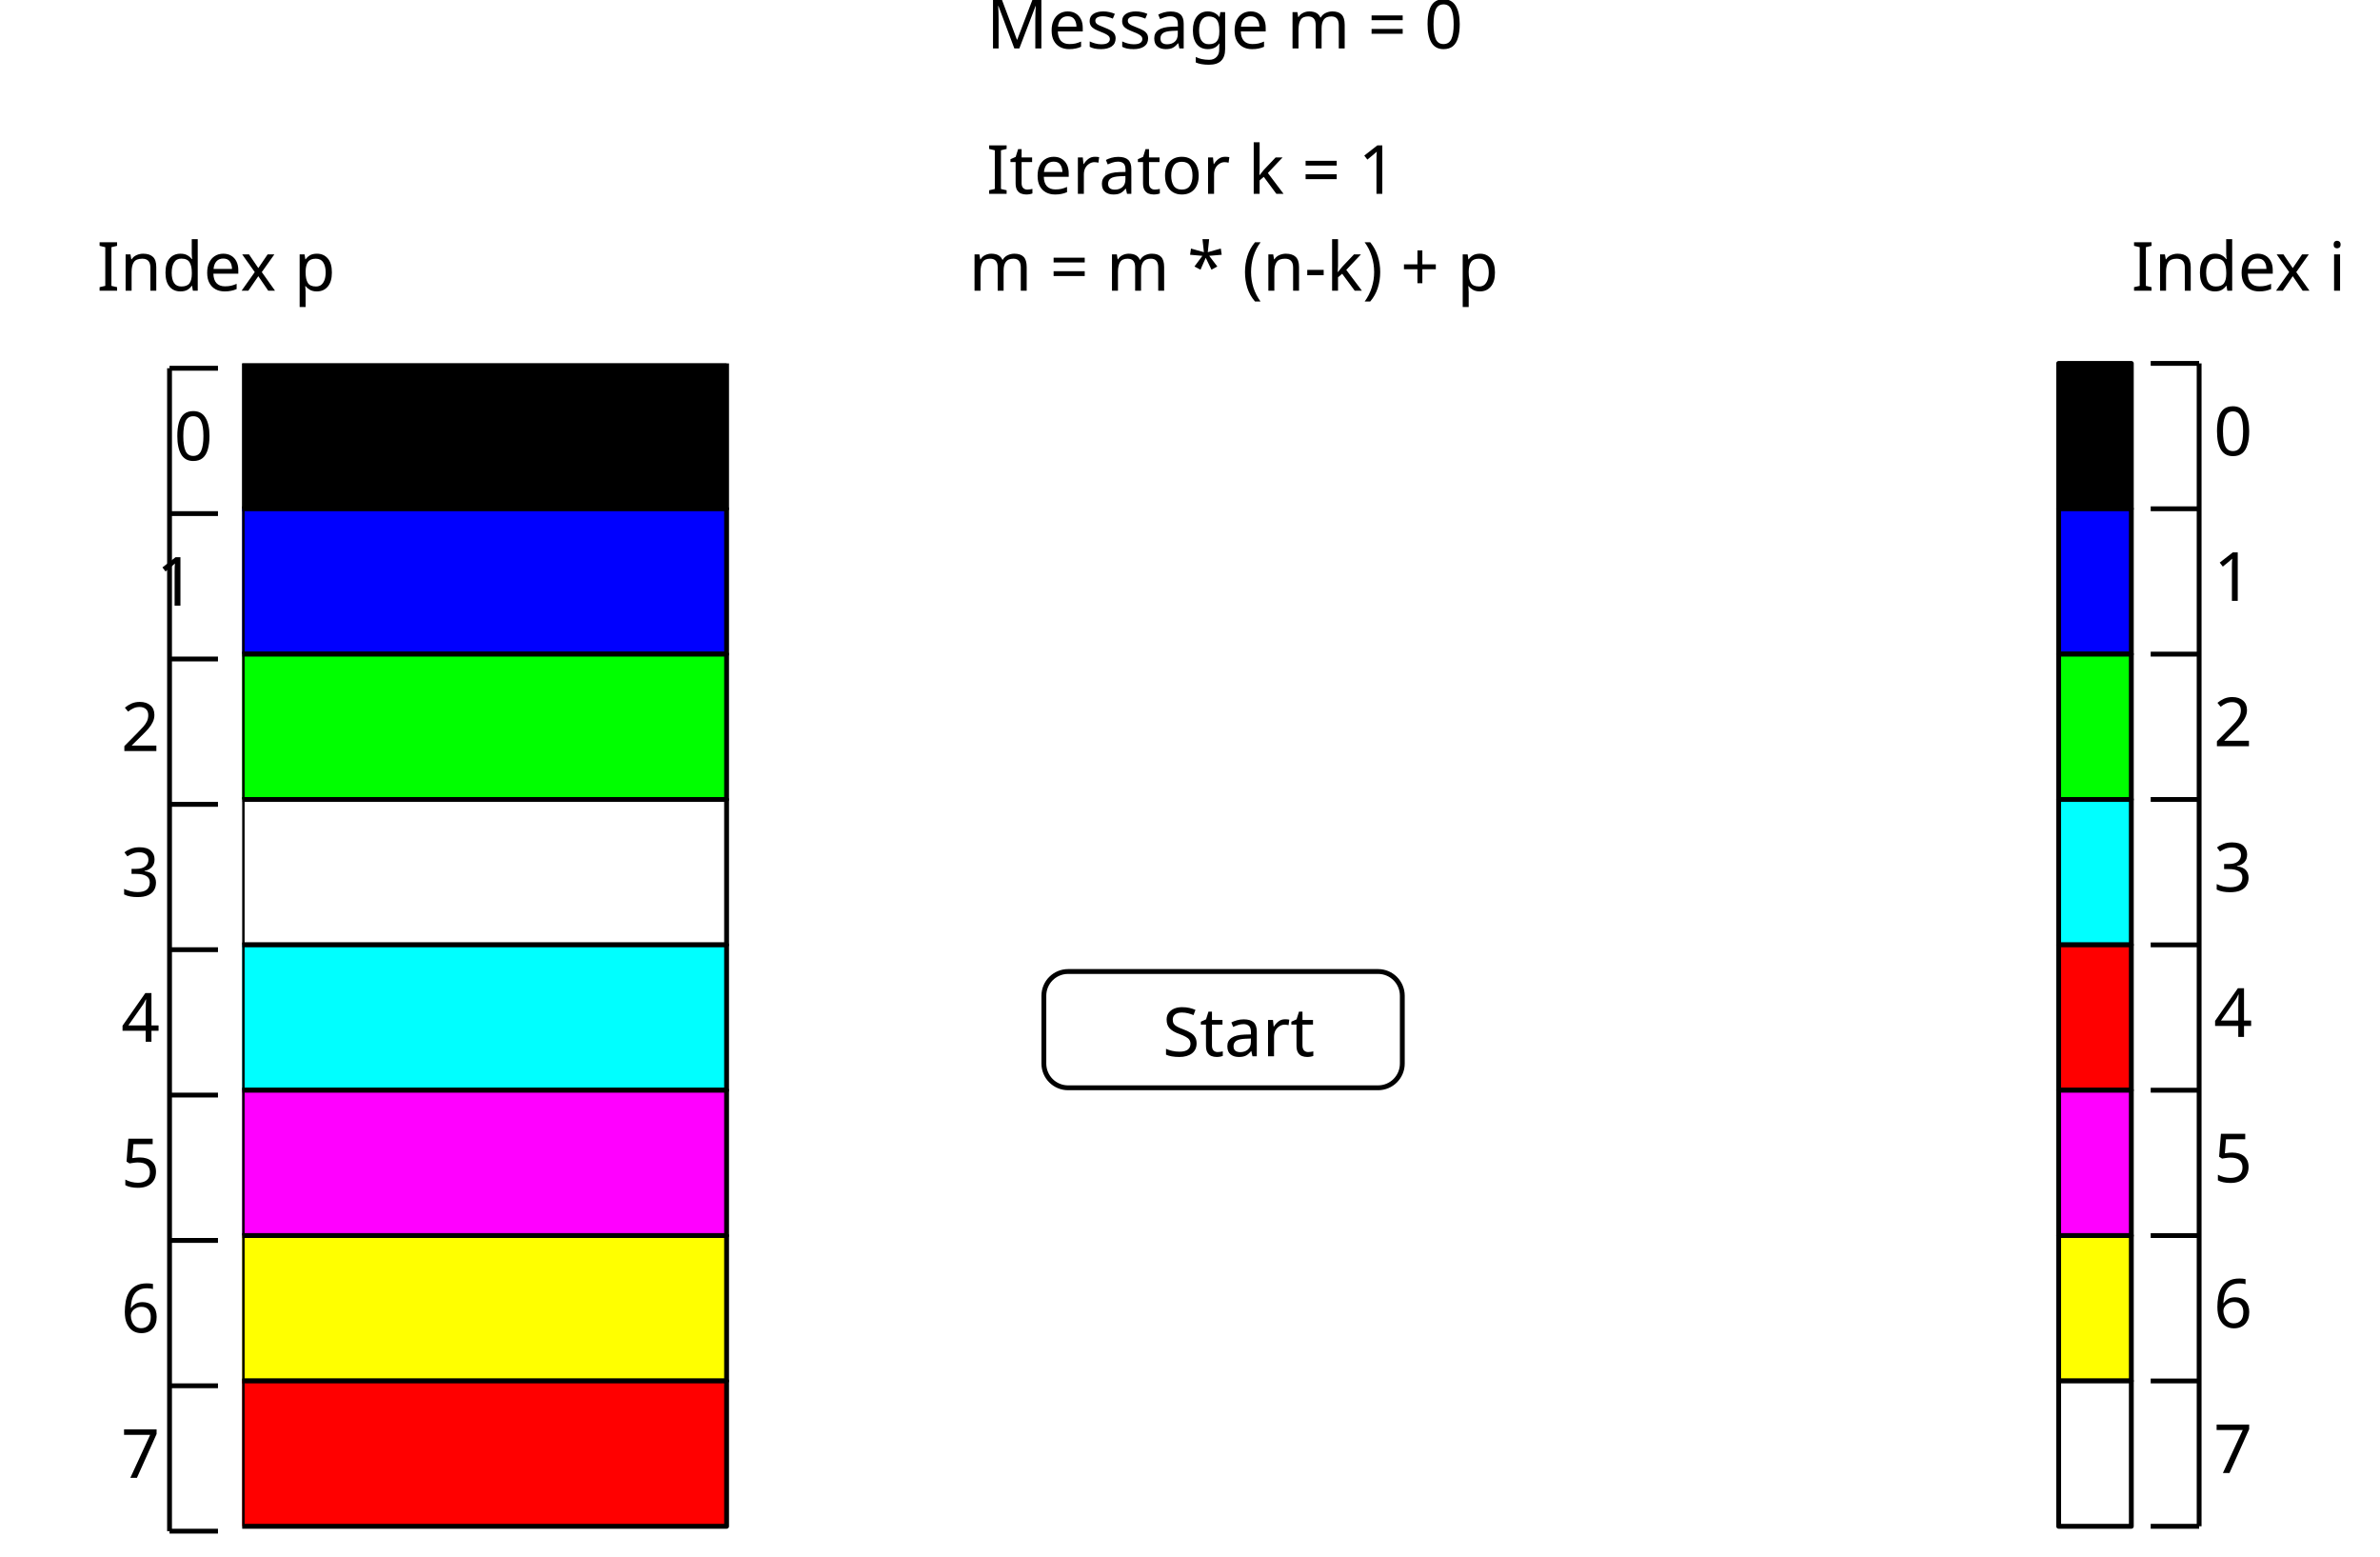
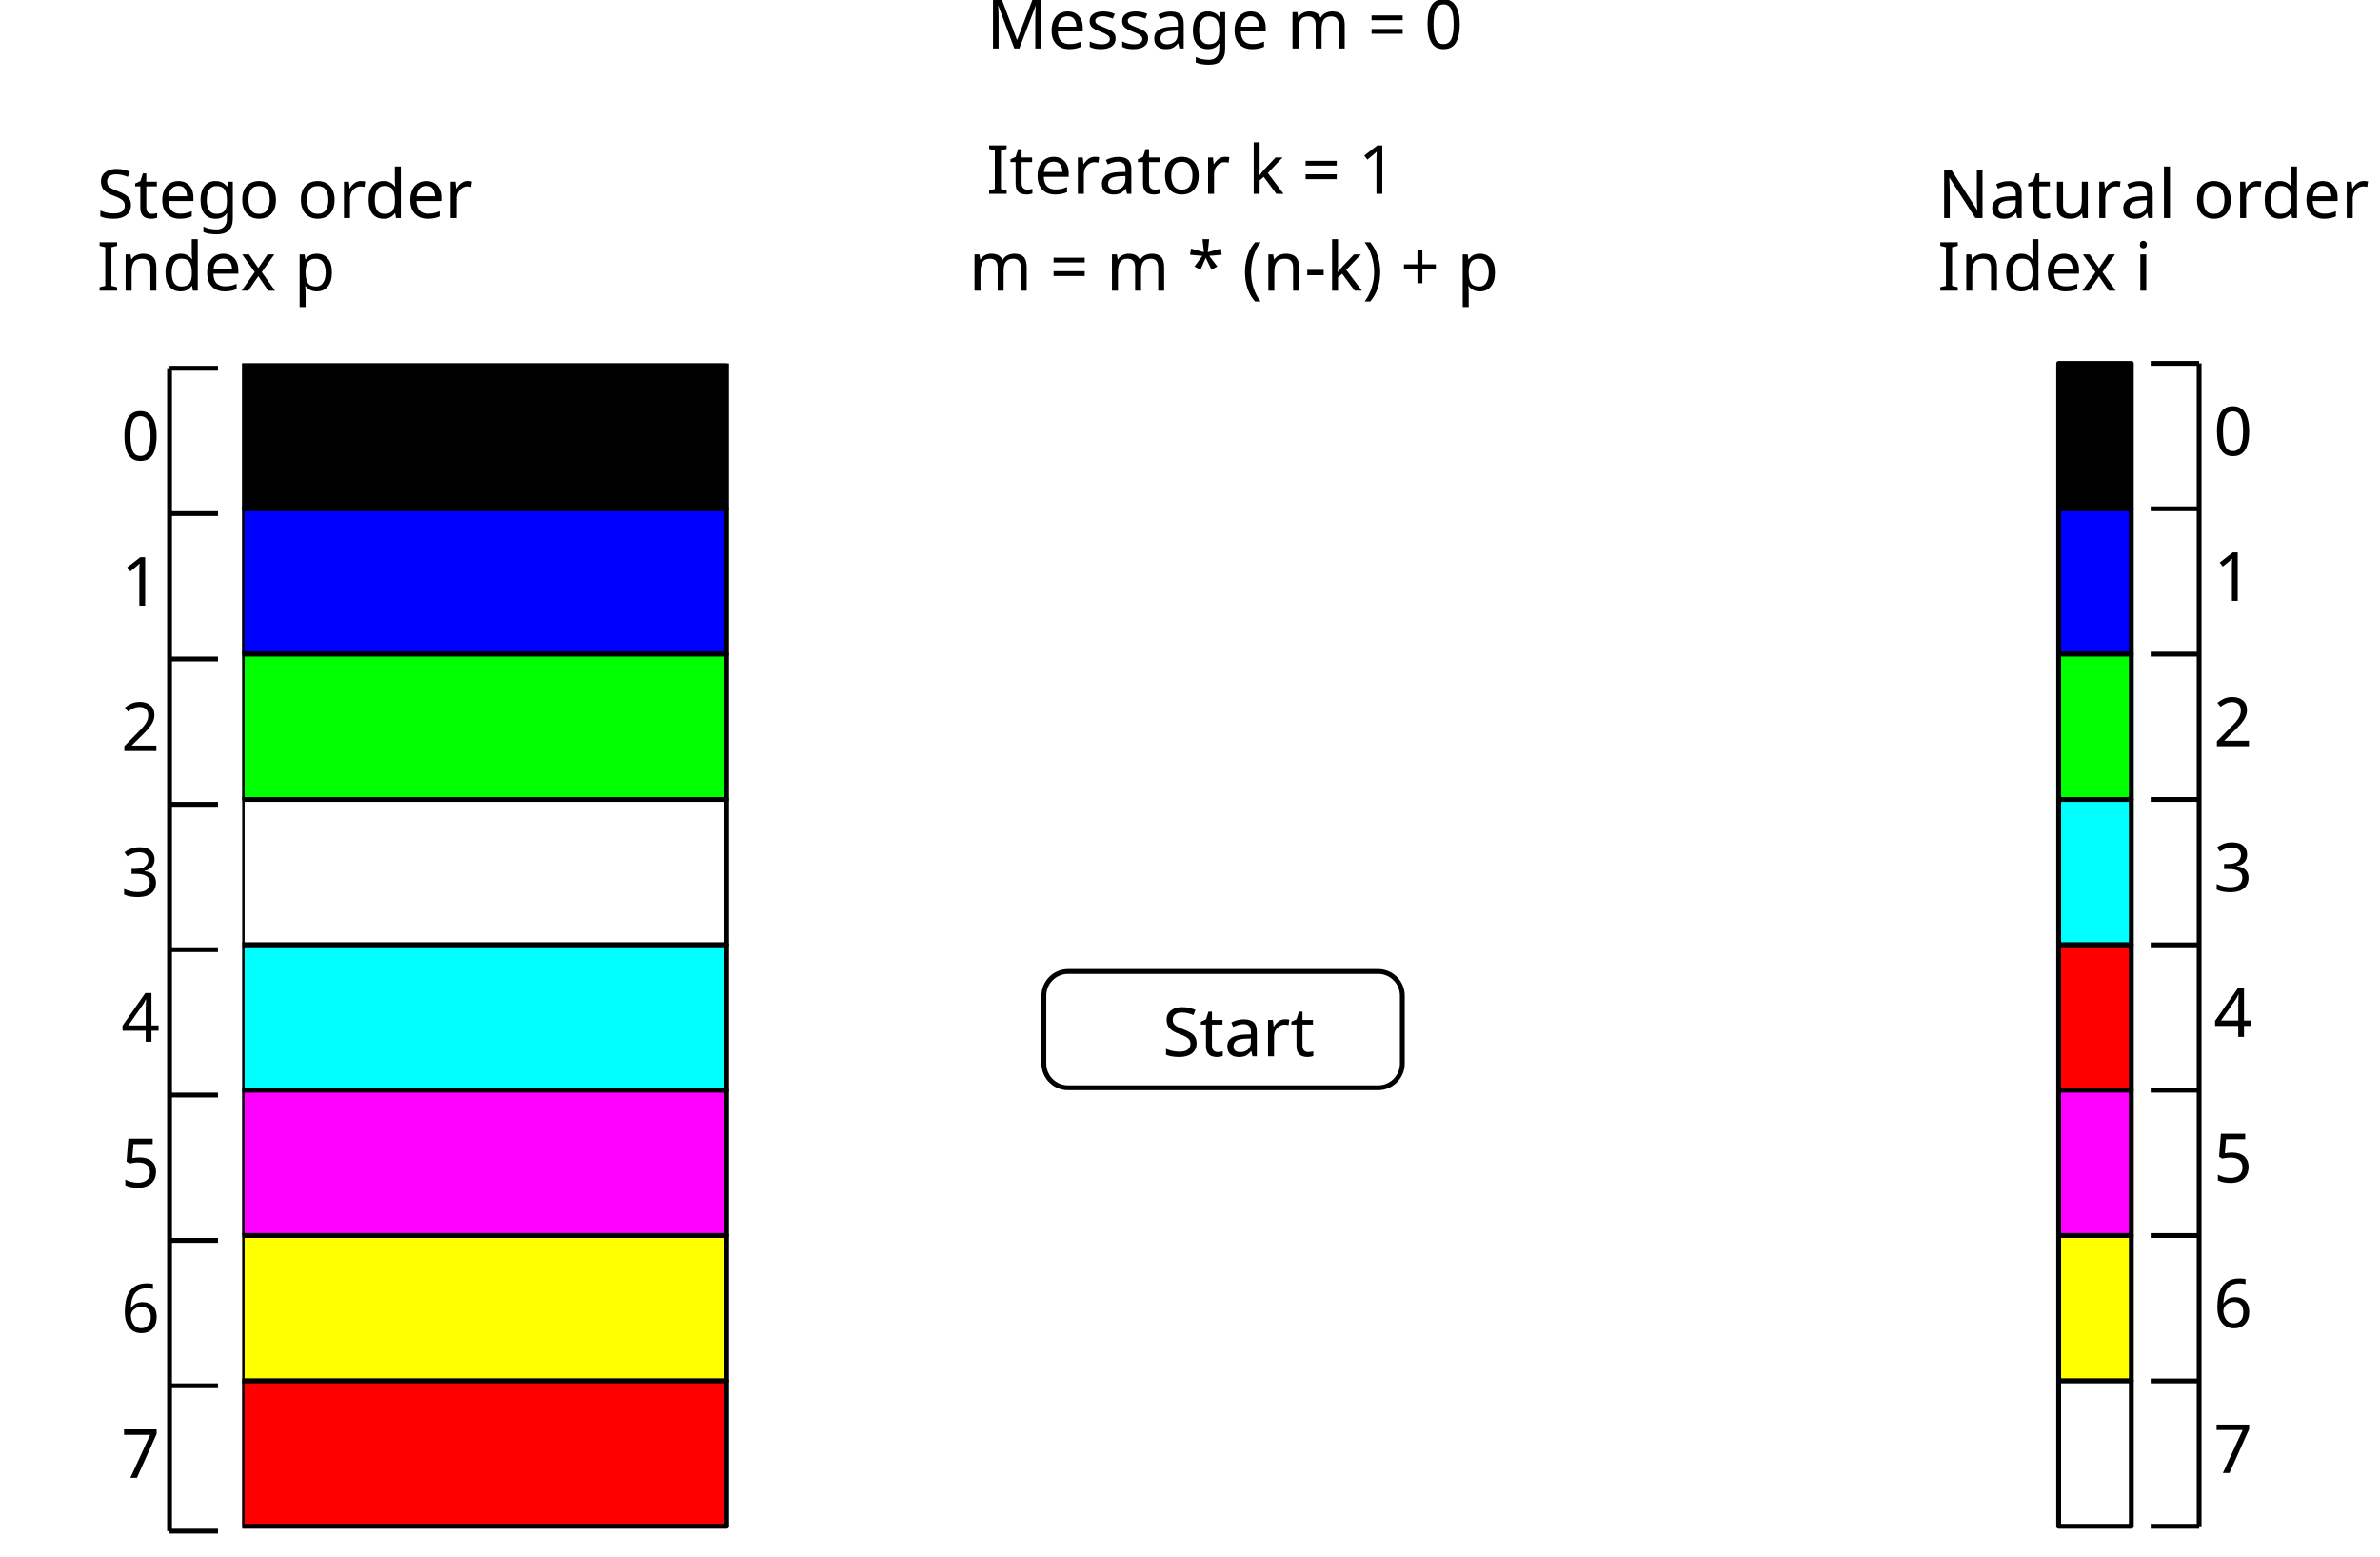
<svg xmlns="http://www.w3.org/2000/svg" xmlns:xlink="http://www.w3.org/1999/xlink" width="130mm" height="85mm" id="svg2">
  <defs id="defs4">
    <svg width="30" height="30" id="bit">
      <rect y="10" x="0.1" width="19.9" height="19.9" fill="white" stroke="black" />
      <polygon fill="white" stroke="black" points="0.1 10, 10 0.1, 29.9 0.1, 20 10" />
      <polygon fill="white" stroke="black" points="29.9 0.1, 29.9 20, 20 29.9, 20 10" />
    </svg>
    <svg width="30" height="30" id="zero">
      <use xlink:href="#bit" x="0" y="0" />
      <text x="5" y="25" fill="black" style="font-size:18px;">
        0
        </text>
    </svg>
    <svg width="30" height="30" id="one">
      <use xlink:href="#bit" x="0" y="0" />
      <text x="5" y="25" fill="black" style="font-size:18px;">
        1
        </text>
    </svg>
  </defs>
  <g style="fill:none;fill-rule:evenodd;stroke:none;stroke-width:1px;stroke-linecap:butt;stroke-linejoin:round;stroke-opacity:1;font-family:'sans';" id="g2383 " transform="scale(1)">
    <rect x="0" y="0" width="800" height="600" fill="white" />
+     <text x="20" y="45" fill="black" font-size="14">
+ Stego order
+ </text>
    <text x="20" y="60" fill="black" font-size="14">
Index p
</text>
    <svg x="25" y="75" height="242" width="20">
      <path d="M 10 1 l 0 240 M 10 1 l 10 0 m 0 30 l -10 0 m 0 30 l 10 0 m 0 30 l -10 0 m 0 30 l 10 0 m 0 30 l -10 0 m 0 30 l 10 0 m 0 30 l -10 0 m 0 30 l 10 0" stroke="black" />
      <text x="0" y="20" fill="black" font-size="14">
-         <animate attributeName="fill" from="red" to="red" begin="black01.begin" dur="5" />
+ 0
+ <animate attributeName="fill" from="red" to="red" begin="black01.begin" dur="5" />
        <animate attributeName="fill" from="red" to="red" begin="blue01.begin" dur="5" />
        <animate attributeName="fill" from="red" to="red" begin="green01.begin" dur="5" />
        <animate attributeName="fill" from="red" to="red" begin="white01.begin" dur="5" />
- 0
- </text>
+       </text>
      <text x="0" y="50" fill="black" font-size="14">
-         <animate attributeName="fill" from="red" to="red" begin="cyan01.begin" dur="5" />
+ 1
+ <animate attributeName="fill" from="red" to="red" begin="cyan01.begin" dur="5" />
        <animate attributeName="fill" from="red" to="red" begin="pink01.begin" dur="5" />
        <animate attributeName="fill" from="red" to="red" begin="yellow01.begin" dur="5" />
- 1
- </text>
+       </text>
      <text x="0" y="80" fill="black" font-size="14">
2
</text>
      <text x="0" y="110" fill="black" font-size="14">
-         <animate attributeName="fill" from="red" to="red" begin="red01.begin" dur="5" />
3
- </text>
+ <animate attributeName="fill" from="red" to="red" begin="red01.begin" dur="5" />
+       </text>
      <text x="0" y="140" fill="black" font-size="14">
4
</text>
      <text x="0" y="170" fill="black" font-size="14">
5
</text>
      <text x="0" y="200" fill="black" font-size="14">
6
</text>
      <text x="0" y="230" fill="black" font-size="14">
7
</text>
    </svg>
-     <text x="440" y="60" fill="black" font-size="14">
+     <text x="400" y="45" fill="black" font-size="14">
+ Natural order
+ </text>
+     <text x="400" y="60" fill="black" font-size="14">
Index i
</text>
    <svg x="424" y="74" height="242" width="50">
      <path d="M 30 1 l 0 240 M 20 1 l 10 0 m 0 30 l -10 0 m 0 30 l 10 0 m 0 30 l -10 0 m 0 30 l 10 0 m 0 30 l -10 0 m 0 30 l 10 0 m 0 30 l -10 0 m 0 30 l 10 0" stroke="black" />
      <text x="33" y="20" fill="black" font-size="14">
0
</text>
      <text x="33" y="50" fill="black" font-size="14">
1
</text>
      <text x="33" y="80" fill="black" font-size="14">
2
</text>
      <text x="33" y="110" fill="black" font-size="14">
3
</text>
      <text x="33" y="140" fill="black" font-size="14">
4
</text>
      <text x="33" y="170" fill="black" font-size="14">
5
</text>
      <text x="33" y="200" fill="black" font-size="14">
6
</text>
      <text x="33" y="230" fill="black" font-size="14">
7
</text>
      <rect x="1" y="1" height="30" width="15" stroke="black" fill="#000000" />
      <rect x="1" y="31" height="30" width="15" stroke="black" fill="#0000FF" />
      <rect x="1" y="61" height="30" width="15" stroke="black" fill="#00FF00" />
      <rect x="1" y="91" height="30" width="15" stroke="black" fill="#00FFFF" />
      <rect x="1" y="121" height="30" width="15" stroke="black" fill="#FF0000" />
      <rect x="1" y="151" height="30" width="15" stroke="black" fill="#FF00FF" />
      <rect x="1" y="181" height="30" width="15" stroke="black" fill="#FFFF00" />
      <rect x="1" y="211" height="30" width="15" stroke="black" fill="#FFFFFF" />
    </svg>
    <svg x="50" y="75" height="300" width="400">
      <rect x="0" y="0" height="30" width="100" stroke="black" fill="#000000">
        <animate attributeName="x" from="0" to="290" begin="start.click" dur="3" fill="freeze" id="black01" />
      </rect>
      <rect x="0" y="30" height="30" width="100" stroke="black" fill="#0000FF">
        <animate attributeName="x" from="0" to="0" begin="start.click" dur="0" fill="freeze" />
        <animate attributeName="y" from="30" to="30" begin="start.click" dur="0" fill="freeze" />
        <animate attributeName="y" from="30" to="0" begin="black01.end+2" dur="2" fill="freeze" id="black02" />
        <animate attributeName="x" from="0" to="290" begin="black02.end+2" dur="3" fill="freeze" id="blue01" />
        <animate attributeName="y" from="0" to="30" begin="black02.end+3" dur="1" fill="freeze" />
      </rect>
      <rect x="0" y="60" height="30" width="100" stroke="black" fill="#00FF00">
        <animate attributeName="x" from="0" to="0" begin="start.click" dur="0" fill="freeze" />
        <animate attributeName="y" from="60" to="60" begin="start.click" dur="0" fill="freeze" />
        <animate attributeName="y" from="60" to="30" begin="black01.end+2" dur="2" fill="freeze" />
        <animate attributeName="y" from="30" to="0" begin="blue01.end+2" dur="2" fill="freeze" id="blue02" />
        <animate attributeName="x" from="0" to="290" begin="blue02.end+2" dur="3" fill="freeze" id="green01" />
        <animate attributeName="y" from="0" to="60" begin="blue02.end+3" dur="1" fill="freeze" />
      </rect>
      <rect x="0" y="90" height="30" width="100" stroke="black" fill="#FFFFFF">
        <animate attributeName="x" from="0" to="0" begin="start.click" dur="0" fill="freeze" />
        <animate attributeName="y" from="90" to="90" begin="start.click" dur="0" fill="freeze" />
        <animate attributeName="y" from="90" to="60" begin="black01.end+2" dur="2" fill="freeze" />
        <animate attributeName="y" from="60" to="30" begin="blue01.end+2" dur="2" fill="freeze" />
        <animate attributeName="y" from="30" to="0" begin="green01.end+2" dur="2" fill="freeze" id="green02" />
        <animate attributeName="x" from="0" to="290" begin="yellow02.end+6" dur="3" fill="freeze" id="white01" />
        <animate attributeName="y" from="0" to="210" begin="yellow02.end+7" dur="1" fill="freeze" />
      </rect>
      <rect x="0" y="120" height="30" width="100" stroke="black" fill="#00FFFF">
        <animate attributeName="x" from="0" to="0" begin="start.click" dur="0" fill="freeze" />
        <animate attributeName="y" from="120" to="120" begin="start.click" dur="0" fill="freeze" />
        <animate attributeName="y" from="120" to="90" begin="black01.end+2" dur="2" fill="freeze" />
        <animate attributeName="y" from="90" to="60" begin="blue01.end+2" dur="2" fill="freeze" />
        <animate attributeName="y" from="60" to="30" begin="green01.end+2" dur="2" fill="freeze" />
        <animate attributeName="x" from="0" to="290" begin="green02.end+2" dur="3" fill="freeze" id="cyan01" />
        <animate attributeName="y" from="30" to="90" begin="green02.end+3" dur="1" fill="freeze" />
      </rect>
      <rect x="0" y="150" height="30" width="100" stroke="black" fill="#FF00FF">
        <animate attributeName="x" from="0" to="0" begin="start.click" dur="0" fill="freeze" />
        <animate attributeName="y" from="150" to="150" begin="start.click" dur="0" fill="freeze" />
        <animate attributeName="y" from="150" to="120" begin="black01.end+2" dur="2" fill="freeze" />
        <animate attributeName="y" from="120" to="90" begin="blue01.end+2" dur="2" fill="freeze" />
        <animate attributeName="y" from="90" to="60" begin="green01.end+2" dur="2" fill="freeze" />
        <animate attributeName="y" from="60" to="30" begin="cyan01.end+2" dur="2" fill="freeze" id="cyan02" />
        <animate attributeName="x" from="0" to="290" begin="red02.end+6" dur="3" fill="freeze" id="pink01" />
        <animate attributeName="y" from="30" to="150" begin="red02.end+7" dur="1" fill="freeze" />
      </rect>
      <rect x="0" y="180" height="30" width="100" stroke="black" fill="#FFFF00">
        <animate attributeName="x" from="0" to="0" begin="start.click" dur="0" fill="freeze" />
        <animate attributeName="y" from="180" to="180" begin="start.click" dur="0" fill="freeze" />
        <animate attributeName="y" from="180" to="150" begin="black01.end+2" dur="2" fill="freeze" />
        <animate attributeName="y" from="150" to="120" begin="blue01.end+2" dur="2" fill="freeze" />
        <animate attributeName="y" from="120" to="90" begin="green01.end+2" dur="2" fill="freeze" />
        <animate attributeName="y" from="90" to="60" begin="cyan01.end+2" dur="2" fill="freeze" />
        <animate attributeName="y" from="60" to="30" begin="pink01.end+2" dur="2" fill="freeze" id="pink02" />
        <animate attributeName="x" from="0" to="290" begin="pink02.end+2" dur="3" fill="freeze" id="yellow01" />
        <animate attributeName="y" from="30" to="180" begin="pink02.end+3" dur="1" fill="freeze" id="yellow02" />
      </rect>
      <rect x="0" y="210" height="30" width="100" stroke="black" fill="#FF0000">
        <animate attributeName="x" from="0" to="0" begin="start.click" dur="0" fill="freeze" />
        <animate attributeName="y" from="210" to="210" begin="start.click" dur="0" fill="freeze" />
        <animate attributeName="y" from="210" to="180" begin="black01.end+2" dur="2" fill="freeze" />
        <animate attributeName="y" from="180" to="150" begin="blue01.end+2" dur="2" fill="freeze" />
        <animate attributeName="y" from="150" to="120" begin="green01.end+2" dur="2" fill="freeze" />
        <animate attributeName="y" from="120" to="90" begin="cyan01.end+2" dur="2" fill="freeze" />
        <animate attributeName="x" from="0" to="290" begin="cyan02.end+2" dur="3" fill="freeze" id="red01" />
        <animate attributeName="y" from="90" to="120" begin="cyan02.end+3" dur="1" fill="freeze" id="red02" />
      </rect>
    </svg>
    <text x="200" y="10" fill="black" font-size="14">
      <animate attributeName="opacity" from="1" to="1" begin="start.click" dur="0" fill="freeze" />
      <animate attributeName="opacity" from="0" to="0" dur="0" begin="cyan02.end" fill="freeze" />
Message m = 0
</text>
    <text x="200" y="10" fill="black" font-size="14" opacity="0">
      <animate attributeName="opacity" from="1" to="1" dur="0" begin="cyan02.end" fill="freeze" />
      <animate attributeName="opacity" from="0" to="0" dur="0" begin="red02.end+5" fill="freeze" />
Message m = 1
</text>
    <text x="200" y="10" fill="black" font-size="14" opacity="0">
      <animate attributeName="opacity" from="1" to="1" dur="0" begin="red02.end+5" fill="freeze" />
      <animate attributeName="opacity" from="0" to="0" dur="0" begin="pink02.end" fill="freeze" />
Message m = 7 (111)
</text>
    <text x="200" y="10" fill="black" font-size="14" opacity="0">
      <animate attributeName="opacity" from="1" to="1" dur="0" begin="pink02.end" fill="freeze" />
      <animate attributeName="opacity" from="0" to="0" dur="0" begin="yellow02.end+5" fill="freeze" />
Message m = 22 (10110)
</text>
    <text x="200" y="10" fill="black" font-size="14" opacity="0">
      <animate attributeName="opacity" from="0" to="0" begin="start.click" dur="0" fill="freeze" />
      <animate attributeName="opacity" from="1" to="1" dur="0" begin="yellow02.end+5" fill="freeze" />
Message m = 45 (101101)
</text>
    <text x="200" y="40" fill="black" font-size="14">
      <animate attributeName="opacity" from="1" to="1" begin="start.click" dur="0" fill="freeze" />
      <animate attributeName="opacity" from="0" to="0" dur="0.1" begin="black02.end+2" fill="freeze" />
Iterator k = 1
</text>
    <text x="200" y="40" fill="black" font-size="14" opacity="0">
      <animate attributeName="opacity" from="1" to="1" dur="0" begin="black02.end+2" fill="freeze" />
      <animate attributeName="opacity" from="0" to="0" dur="0" begin="blue02.end+2" fill="freeze" />
Iterator k = 2
</text>
    <text x="200" y="40" fill="black" font-size="14" opacity="0">
      <animate attributeName="opacity" from="1" to="1" dur="0" begin="blue02.end+2" fill="freeze" />
      <animate attributeName="opacity" from="0" to="0" dur="0" begin="green02.end+2" fill="freeze" />
Iterator k = 3
</text>
    <text x="200" y="40" fill="black" font-size="14" opacity="0">
      <animate attributeName="opacity" from="1" to="1" dur="0" begin="green02.end+2" fill="freeze" />
      <animate attributeName="opacity" from="0" to="0" dur="0" begin="cyan02.end+2" fill="freeze" />
Iterator k = 4
</text>
    <text x="200" y="40" fill="black" font-size="14" opacity="0">
      <animate attributeName="opacity" from="1" to="1" dur="0" begin="cyan02.end+2" fill="freeze" />
      <animate attributeName="opacity" from="0" to="0" dur="0" begin="red02.end+6" fill="freeze" />
Iterator k = 5
</text>
    <text x="200" y="40" fill="black" font-size="14" opacity="0">
      <animate attributeName="opacity" from="1" to="1" dur="0" begin="red02.end+6" fill="freeze" />
      <animate attributeName="opacity" from="0" to="0" dur="0" begin="pink02.end+2" fill="freeze" />
Iterator k = 6
</text>
    <text x="200" y="40" fill="black" font-size="14" opacity="0">
      <animate attributeName="opacity" from="1" to="1" dur="0" begin="pink02.end+2" fill="freeze" />
      <animate attributeName="opacity" from="0" to="0" dur="0" begin="yellow02.end+6" fill="freeze" />
Iterator k = 7
</text>
    <text x="200" y="40" fill="black" font-size="14" opacity="0">
      <animate attributeName="opacity" from="0" to="0" begin="start.click" dur="0" fill="freeze" />
      <animate attributeName="opacity" from="1" to="1" dur="0" begin="yellow02.end+6" fill="freeze" />
Iterator k = 8
</text>
    <text x="200" y="60" fill="black" font-size="14">
m = m * (n-k) + p
</text>
    <text x="208" y="80" fill="black" font-size="14" opacity="0">
      <set attributeName="opacity" to="1" dur="4" begin="black01.end" />
= 0 * 8 + <tspan fill="red">0</tspan> = 0
</text>
    <text x="208" y="80" fill="black" font-size="14" opacity="0">
      <set attributeName="opacity" to="1" dur="4" begin="blue01.end" />
= 0 * 7 + <tspan fill="red">0</tspan> = 0
</text>
    <text x="208" y="80" fill="black" font-size="14" opacity="0">
      <set attributeName="opacity" to="1" dur="4" begin="green01.end" />
= 0 * 6 + <tspan fill="red">0</tspan> = 0
</text>
    <text x="208" y="80" fill="black" font-size="14" opacity="0">
      <set attributeName="opacity" to="1" dur="4" begin="cyan01.end" />
= 0 * 5 + <tspan fill="red">1</tspan> = 1
</text>
    <text x="208" y="80" fill="black" font-size="14" opacity="0">
      <set attributeName="opacity" to="1" dur="4" begin="red01.end" />
= 1 * 4 + <tspan fill="red">3</tspan> = 7
</text>
    <text x="208" y="80" fill="black" font-size="14" opacity="0">
      <set attributeName="opacity" to="1" dur="4" begin="pink01.end" />
= 7 * 3 + <tspan fill="red">1</tspan> = 22
</text>
    <text x="208" y="80" fill="black" font-size="14" opacity="0">
      <set attributeName="opacity" to="1" dur="4" begin="yellow01.end" />
= 22 * 2 + <tspan fill="red">1</tspan> = 45
</text>
    <text x="208" y="80" fill="black" font-size="14" opacity="0">
      <set attributeName="opacity" to="1" dur="4" begin="white01.end" />
= 45 * 1 + <tspan fill="red">0</tspan> = 45
</text>
    <svg height="25" width="75" x="215" y="200" id="start">
      <set attributeName="x" to="-100" begin="start.click" />
      <set attributeName="x" to="215" begin="white01.end+4" />
      <rect height="24" width="74" x="0.5" y="0.5" rx="5" ry="5" stroke="black" fill="white" />
      <text fill="black" x="25" y="18" style="font-size:14px;">
Start
</text>
    </svg>
  </g>
</svg>
